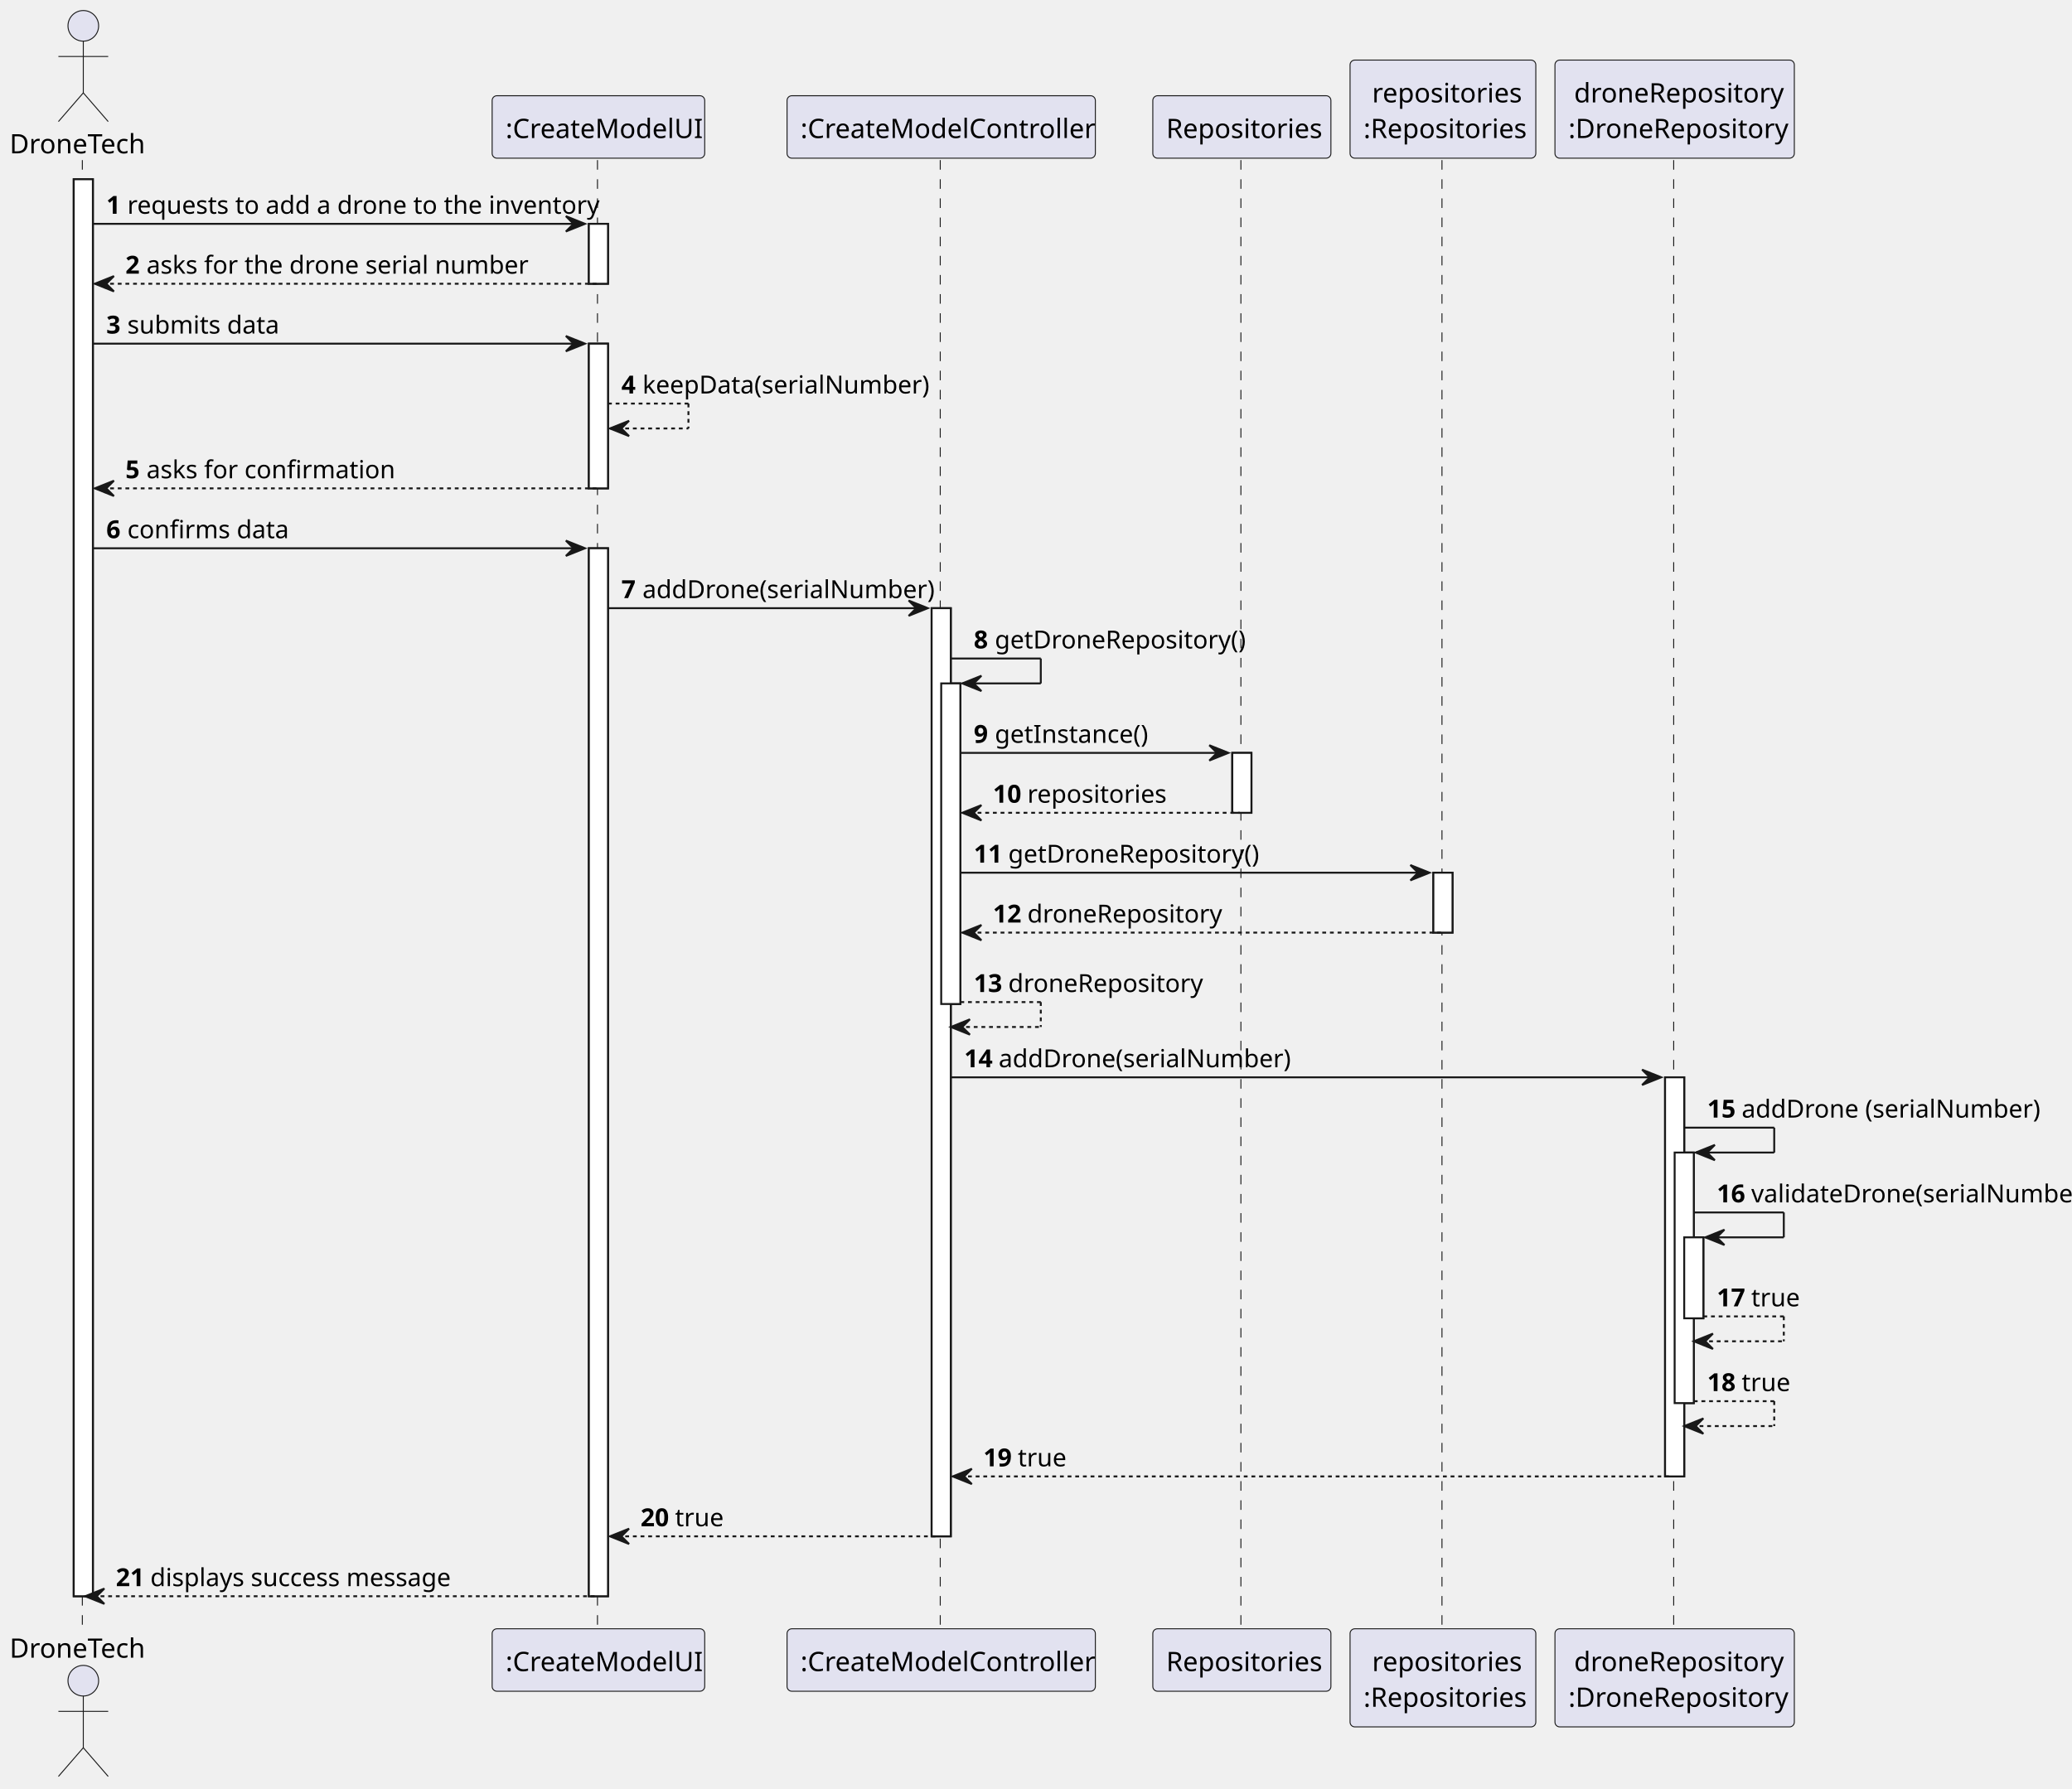
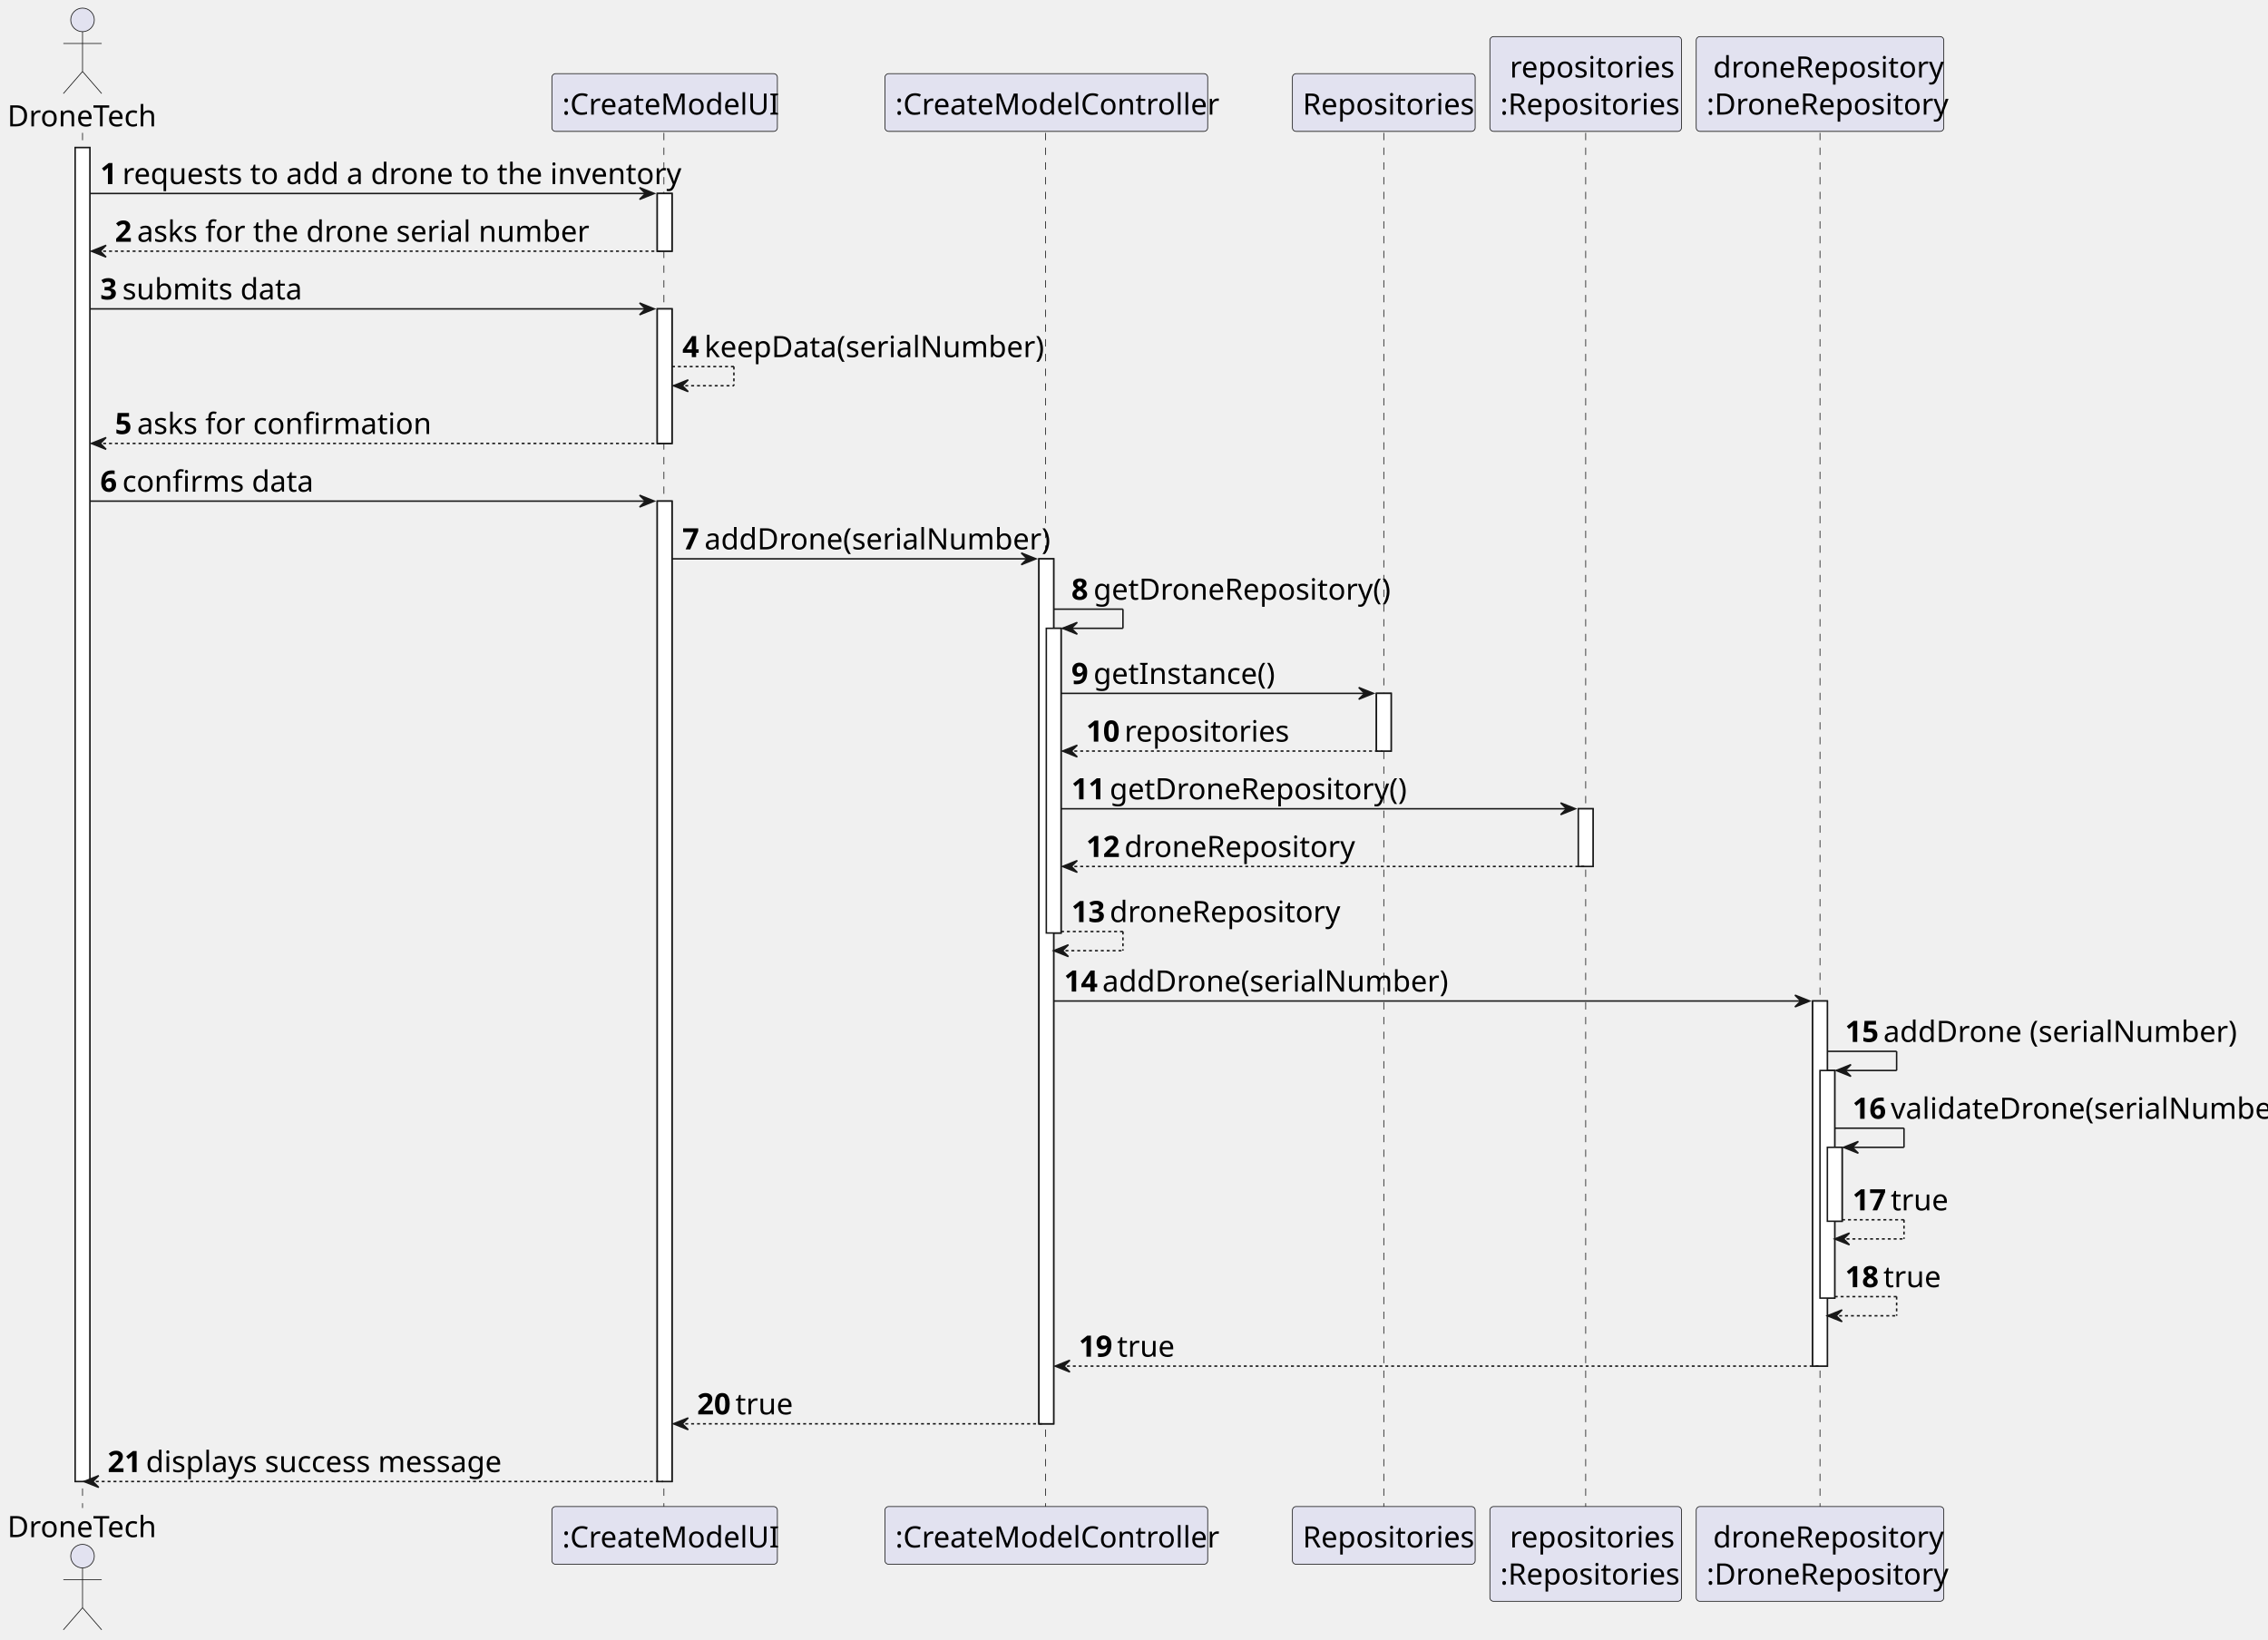
- <svg xmlns="http://www.w3.org/2000/svg" contentStyleType="text/css" height="934px" preserveAspectRatio="none" style="width:1082px;height:934px;background:#FFFFFF;" version="1.1" viewBox="0 0 1082 934" width="1082px" zoomAndPan="magnify">
+ <svg xmlns="http://www.w3.org/2000/svg" contentStyleType="text/css" height="1113px" preserveAspectRatio="none" style="width:1539px;height:1113px;background:#FFFFFF;" version="1.1" viewBox="0 0 1539 1113" width="1539px" zoomAndPan="magnify">
  <defs />
  <g>
-     <rect fill="#FFFFFF" height="740.111" style="stroke:#181818;stroke-width:1.0;" width="10" x="38.5" y="93.621" />
-     <rect fill="#FFFFFF" height="31.291" style="stroke:#181818;stroke-width:1.0;" width="10" x="307.5" y="116.912" />
-     <rect fill="#FFFFFF" height="75.582" style="stroke:#181818;stroke-width:1.0;" width="10" x="307.5" y="179.494" />
-     <rect fill="#FFFFFF" height="547.365" style="stroke:#181818;stroke-width:1.0;" width="10" x="307.5" y="286.367" />
-     <rect fill="#FFFFFF" height="484.783" style="stroke:#181818;stroke-width:1.0;" width="10" x="486.5" y="317.658" />
-     <rect fill="#FFFFFF" height="167.455" style="stroke:#181818;stroke-width:1.0;" width="10" x="491.5" y="356.949" />
-     <rect fill="#FFFFFF" height="31.291" style="stroke:#181818;stroke-width:1.0;" width="10" x="643.5" y="393.24" />
-     <rect fill="#FFFFFF" height="31.291" style="stroke:#181818;stroke-width:1.0;" width="10" x="748.5" y="455.822" />
-     <rect fill="#FFFFFF" height="208.455" style="stroke:#181818;stroke-width:1.0;" width="10" x="869.5" y="562.695" />
-     <rect fill="#FFFFFF" height="130.873" style="stroke:#181818;stroke-width:1.0;" width="10" x="874.5" y="601.986" />
-     <rect fill="#FFFFFF" height="42.291" style="stroke:#181818;stroke-width:1.0;" width="10" x="879.5" y="646.277" />
-     <line style="stroke:#181818;stroke-width:0.5;stroke-dasharray:5.0,5.0;" x1="43" x2="43" y1="83.621" y2="851.732" />
-     <line style="stroke:#181818;stroke-width:0.5;stroke-dasharray:5.0,5.0;" x1="312" x2="312" y1="83.621" y2="851.732" />
-     <line style="stroke:#181818;stroke-width:0.5;stroke-dasharray:5.0,5.0;" x1="491" x2="491" y1="83.621" y2="851.732" />
-     <line style="stroke:#181818;stroke-width:0.5;stroke-dasharray:5.0,5.0;" x1="648" x2="648" y1="83.621" y2="851.732" />
-     <line style="stroke:#181818;stroke-width:0.5;stroke-dasharray:5.0,5.0;" x1="753" x2="753" y1="83.621" y2="851.732" />
-     <line style="stroke:#181818;stroke-width:0.5;stroke-dasharray:5.0,5.0;" x1="874" x2="874" y1="83.621" y2="851.732" />
-     <text fill="#000000" font-family="sans-serif" font-size="14" lengthAdjust="spacing" textLength="71" x="5" y="80.107">DroneTech</text>
-     <ellipse cx="43.5" cy="13.5" fill="#E2E2F0" rx="8" ry="8" style="stroke:#181818;stroke-width:0.5;" />
-     <path d="M43.5,21.5 L43.5,48.5 M30.5,29.5 L56.5,29.5 M43.5,48.5 L30.5,63.5 M43.5,48.5 L56.5,63.5 " fill="none" style="stroke:#181818;stroke-width:0.5;" />
-     <text fill="#000000" font-family="sans-serif" font-size="14" lengthAdjust="spacing" textLength="71" x="5" y="865.84">DroneTech</text>
-     <ellipse cx="43.5" cy="877.854" fill="#E2E2F0" rx="8" ry="8" style="stroke:#181818;stroke-width:0.5;" />
-     <path d="M43.5,885.854 L43.5,912.854 M30.5,893.854 L56.5,893.854 M43.5,912.854 L30.5,927.854 M43.5,912.854 L56.5,927.854 " fill="none" style="stroke:#181818;stroke-width:0.5;" />
-     <rect fill="#E2E2F0" height="32.621" rx="2.5" ry="2.5" style="stroke:#181818;stroke-width:0.5;" width="111" x="257" y="50" />
-     <text fill="#000000" font-family="sans-serif" font-size="14" lengthAdjust="spacing" textLength="97" x="264" y="72.107">:CreateModelUI</text>
-     <rect fill="#E2E2F0" height="32.621" rx="2.5" ry="2.5" style="stroke:#181818;stroke-width:0.5;" width="111" x="257" y="850.732" />
-     <text fill="#000000" font-family="sans-serif" font-size="14" lengthAdjust="spacing" textLength="97" x="264" y="872.84">:CreateModelUI</text>
-     <rect fill="#E2E2F0" height="32.621" rx="2.5" ry="2.5" style="stroke:#181818;stroke-width:0.5;" width="161" x="411" y="50" />
-     <text fill="#000000" font-family="sans-serif" font-size="14" lengthAdjust="spacing" textLength="147" x="418" y="72.107">:CreateModelController</text>
-     <rect fill="#E2E2F0" height="32.621" rx="2.5" ry="2.5" style="stroke:#181818;stroke-width:0.5;" width="161" x="411" y="850.732" />
-     <text fill="#000000" font-family="sans-serif" font-size="14" lengthAdjust="spacing" textLength="147" x="418" y="872.84">:CreateModelController</text>
-     <rect fill="#E2E2F0" height="32.621" rx="2.5" ry="2.5" style="stroke:#181818;stroke-width:0.5;" width="93" x="602" y="50" />
-     <text fill="#000000" font-family="sans-serif" font-size="14" lengthAdjust="spacing" textLength="79" x="609" y="72.107">Repositories</text>
-     <rect fill="#E2E2F0" height="32.621" rx="2.5" ry="2.5" style="stroke:#181818;stroke-width:0.5;" width="93" x="602" y="850.732" />
-     <text fill="#000000" font-family="sans-serif" font-size="14" lengthAdjust="spacing" textLength="79" x="609" y="872.84">Repositories</text>
-     <rect fill="#E2E2F0" height="51.242" rx="2.5" ry="2.5" style="stroke:#181818;stroke-width:0.5;" width="97" x="705" y="31.379" />
-     <text fill="#000000" font-family="sans-serif" font-size="14" lengthAdjust="spacing" textLength="74" x="716.5" y="53.486">repositories</text>
-     <text fill="#000000" font-family="sans-serif" font-size="14" lengthAdjust="spacing" textLength="83" x="712" y="72.107">:Repositories</text>
-     <rect fill="#E2E2F0" height="51.242" rx="2.5" ry="2.5" style="stroke:#181818;stroke-width:0.5;" width="97" x="705" y="850.732" />
-     <text fill="#000000" font-family="sans-serif" font-size="14" lengthAdjust="spacing" textLength="74" x="716.5" y="872.84">repositories</text>
-     <text fill="#000000" font-family="sans-serif" font-size="14" lengthAdjust="spacing" textLength="83" x="712" y="891.461">:Repositories</text>
-     <rect fill="#E2E2F0" height="51.242" rx="2.5" ry="2.5" style="stroke:#181818;stroke-width:0.5;" width="125" x="812" y="31.379" />
-     <text fill="#000000" font-family="sans-serif" font-size="14" lengthAdjust="spacing" textLength="105" x="822" y="53.486">droneRepository</text>
-     <text fill="#000000" font-family="sans-serif" font-size="14" lengthAdjust="spacing" textLength="111" x="819" y="72.107">:DroneRepository</text>
-     <rect fill="#E2E2F0" height="51.242" rx="2.5" ry="2.5" style="stroke:#181818;stroke-width:0.5;" width="125" x="812" y="850.732" />
-     <text fill="#000000" font-family="sans-serif" font-size="14" lengthAdjust="spacing" textLength="105" x="822" y="872.84">droneRepository</text>
-     <text fill="#000000" font-family="sans-serif" font-size="14" lengthAdjust="spacing" textLength="111" x="819" y="891.461">:DroneRepository</text>
-     <rect fill="#FFFFFF" height="740.111" style="stroke:#181818;stroke-width:1.0;" width="10" x="38.5" y="93.621" />
-     <rect fill="#FFFFFF" height="31.291" style="stroke:#181818;stroke-width:1.0;" width="10" x="307.5" y="116.912" />
-     <rect fill="#FFFFFF" height="75.582" style="stroke:#181818;stroke-width:1.0;" width="10" x="307.5" y="179.494" />
-     <rect fill="#FFFFFF" height="547.365" style="stroke:#181818;stroke-width:1.0;" width="10" x="307.5" y="286.367" />
-     <rect fill="#FFFFFF" height="484.783" style="stroke:#181818;stroke-width:1.0;" width="10" x="486.5" y="317.658" />
-     <rect fill="#FFFFFF" height="167.455" style="stroke:#181818;stroke-width:1.0;" width="10" x="491.5" y="356.949" />
-     <rect fill="#FFFFFF" height="31.291" style="stroke:#181818;stroke-width:1.0;" width="10" x="643.5" y="393.24" />
-     <rect fill="#FFFFFF" height="31.291" style="stroke:#181818;stroke-width:1.0;" width="10" x="748.5" y="455.822" />
-     <rect fill="#FFFFFF" height="208.455" style="stroke:#181818;stroke-width:1.0;" width="10" x="869.5" y="562.695" />
-     <rect fill="#FFFFFF" height="130.873" style="stroke:#181818;stroke-width:1.0;" width="10" x="874.5" y="601.986" />
-     <rect fill="#FFFFFF" height="42.291" style="stroke:#181818;stroke-width:1.0;" width="10" x="879.5" y="646.277" />
-     <polygon fill="#181818" points="295.5,112.912,305.5,116.912,295.5,120.912,299.5,116.912" style="stroke:#181818;stroke-width:1.0;" />
-     <line style="stroke:#181818;stroke-width:1.0;" x1="48.5" x2="301.5" y1="116.912" y2="116.912" />
-     <text fill="#000000" font-family="sans-serif" font-size="13" font-weight="bold" lengthAdjust="spacing" textLength="7" x="55.5" y="111.649">1</text>
-     <text fill="#000000" font-family="sans-serif" font-size="13" lengthAdjust="spacing" textLength="229" x="66.5" y="111.649">requests to add a drone to the inventory</text>
-     <polygon fill="#181818" points="59.5,144.203,49.5,148.203,59.5,152.203,55.5,148.203" style="stroke:#181818;stroke-width:1.0;" />
-     <line style="stroke:#181818;stroke-width:1.0;stroke-dasharray:2.0,2.0;" x1="53.5" x2="311.5" y1="148.203" y2="148.203" />
-     <text fill="#000000" font-family="sans-serif" font-size="13" font-weight="bold" lengthAdjust="spacing" textLength="7" x="65.5" y="142.94">2</text>
-     <text fill="#000000" font-family="sans-serif" font-size="13" lengthAdjust="spacing" textLength="186" x="76.5" y="142.94">asks for the drone serial number</text>
-     <polygon fill="#181818" points="295.5,175.494,305.5,179.494,295.5,183.494,299.5,179.494" style="stroke:#181818;stroke-width:1.0;" />
-     <line style="stroke:#181818;stroke-width:1.0;" x1="48.5" x2="301.5" y1="179.494" y2="179.494" />
-     <text fill="#000000" font-family="sans-serif" font-size="13" font-weight="bold" lengthAdjust="spacing" textLength="7" x="55.5" y="174.231">3</text>
-     <text fill="#000000" font-family="sans-serif" font-size="13" lengthAdjust="spacing" textLength="75" x="66.5" y="174.231">submits data</text>
-     <line style="stroke:#181818;stroke-width:1.0;stroke-dasharray:2.0,2.0;" x1="317.5" x2="359.5" y1="210.785" y2="210.785" />
-     <line style="stroke:#181818;stroke-width:1.0;stroke-dasharray:2.0,2.0;" x1="359.5" x2="359.5" y1="210.785" y2="223.785" />
-     <line style="stroke:#181818;stroke-width:1.0;stroke-dasharray:2.0,2.0;" x1="318.5" x2="359.5" y1="223.785" y2="223.785" />
-     <polygon fill="#181818" points="328.5,219.785,318.5,223.785,328.5,227.785,324.5,223.785" style="stroke:#181818;stroke-width:1.0;" />
-     <text fill="#000000" font-family="sans-serif" font-size="13" font-weight="bold" lengthAdjust="spacing" textLength="7" x="324.5" y="205.523">4</text>
-     <text fill="#000000" font-family="sans-serif" font-size="13" lengthAdjust="spacing" textLength="139" x="335.5" y="205.523">keepData(serialNumber)</text>
-     <polygon fill="#181818" points="59.5,251.076,49.5,255.076,59.5,259.076,55.5,255.076" style="stroke:#181818;stroke-width:1.0;" />
-     <line style="stroke:#181818;stroke-width:1.0;stroke-dasharray:2.0,2.0;" x1="53.5" x2="311.5" y1="255.076" y2="255.076" />
-     <text fill="#000000" font-family="sans-serif" font-size="13" font-weight="bold" lengthAdjust="spacing" textLength="7" x="65.5" y="249.814">5</text>
-     <text fill="#000000" font-family="sans-serif" font-size="13" lengthAdjust="spacing" textLength="120" x="76.5" y="249.814">asks for confirmation</text>
-     <polygon fill="#181818" points="295.5,282.367,305.5,286.367,295.5,290.367,299.5,286.367" style="stroke:#181818;stroke-width:1.0;" />
-     <line style="stroke:#181818;stroke-width:1.0;" x1="48.5" x2="301.5" y1="286.367" y2="286.367" />
-     <text fill="#000000" font-family="sans-serif" font-size="13" font-weight="bold" lengthAdjust="spacing" textLength="7" x="55.5" y="281.104">6</text>
-     <text fill="#000000" font-family="sans-serif" font-size="13" lengthAdjust="spacing" textLength="78" x="66.5" y="281.104">confirms data</text>
-     <polygon fill="#181818" points="474.5,313.658,484.5,317.658,474.5,321.658,478.5,317.658" style="stroke:#181818;stroke-width:1.0;" />
-     <line style="stroke:#181818;stroke-width:1.0;" x1="317.5" x2="480.5" y1="317.658" y2="317.658" />
-     <text fill="#000000" font-family="sans-serif" font-size="13" font-weight="bold" lengthAdjust="spacing" textLength="7" x="324.5" y="312.396">7</text>
-     <text fill="#000000" font-family="sans-serif" font-size="13" lengthAdjust="spacing" textLength="139" x="335.5" y="312.396">addDrone(serialNumber)</text>
-     <line style="stroke:#181818;stroke-width:1.0;" x1="496.5" x2="543.5" y1="343.949" y2="343.949" />
-     <line style="stroke:#181818;stroke-width:1.0;" x1="543.5" x2="543.5" y1="343.949" y2="356.949" />
-     <line style="stroke:#181818;stroke-width:1.0;" x1="502.5" x2="543.5" y1="356.949" y2="356.949" />
-     <polygon fill="#181818" points="512.5,352.949,502.5,356.949,512.5,360.949,508.5,356.949" style="stroke:#181818;stroke-width:1.0;" />
-     <text fill="#000000" font-family="sans-serif" font-size="13" font-weight="bold" lengthAdjust="spacing" textLength="7" x="508.5" y="338.687">8</text>
-     <text fill="#000000" font-family="sans-serif" font-size="13" lengthAdjust="spacing" textLength="122" x="519.5" y="338.687">getDroneRepository()</text>
-     <polygon fill="#181818" points="631.5,389.24,641.5,393.24,631.5,397.24,635.5,393.24" style="stroke:#181818;stroke-width:1.0;" />
-     <line style="stroke:#181818;stroke-width:1.0;" x1="501.5" x2="637.5" y1="393.24" y2="393.24" />
-     <text fill="#000000" font-family="sans-serif" font-size="13" font-weight="bold" lengthAdjust="spacing" textLength="7" x="508.5" y="387.978">9</text>
-     <text fill="#000000" font-family="sans-serif" font-size="13" lengthAdjust="spacing" textLength="75" x="519.5" y="387.978">getInstance()</text>
-     <polygon fill="#181818" points="512.5,420.531,502.5,424.531,512.5,428.531,508.5,424.531" style="stroke:#181818;stroke-width:1.0;" />
-     <line style="stroke:#181818;stroke-width:1.0;stroke-dasharray:2.0,2.0;" x1="506.5" x2="647.5" y1="424.531" y2="424.531" />
-     <text fill="#000000" font-family="sans-serif" font-size="13" font-weight="bold" lengthAdjust="spacing" textLength="14" x="518.5" y="419.269">10</text>
-     <text fill="#000000" font-family="sans-serif" font-size="13" lengthAdjust="spacing" textLength="67" x="536.5" y="419.269">repositories</text>
-     <polygon fill="#181818" points="736.5,451.822,746.5,455.822,736.5,459.822,740.5,455.822" style="stroke:#181818;stroke-width:1.0;" />
-     <line style="stroke:#181818;stroke-width:1.0;" x1="501.5" x2="742.5" y1="455.822" y2="455.822" />
-     <text fill="#000000" font-family="sans-serif" font-size="13" font-weight="bold" lengthAdjust="spacing" textLength="14" x="508.5" y="450.56">11</text>
-     <text fill="#000000" font-family="sans-serif" font-size="13" lengthAdjust="spacing" textLength="122" x="526.5" y="450.56">getDroneRepository()</text>
-     <polygon fill="#181818" points="512.5,483.113,502.5,487.113,512.5,491.113,508.5,487.113" style="stroke:#181818;stroke-width:1.0;" />
-     <line style="stroke:#181818;stroke-width:1.0;stroke-dasharray:2.0,2.0;" x1="506.5" x2="752.5" y1="487.113" y2="487.113" />
-     <text fill="#000000" font-family="sans-serif" font-size="13" font-weight="bold" lengthAdjust="spacing" textLength="14" x="518.5" y="481.851">12</text>
-     <text fill="#000000" font-family="sans-serif" font-size="13" lengthAdjust="spacing" textLength="94" x="536.5" y="481.851">droneRepository</text>
-     <line style="stroke:#181818;stroke-width:1.0;stroke-dasharray:2.0,2.0;" x1="501.5" x2="543.5" y1="523.404" y2="523.404" />
-     <line style="stroke:#181818;stroke-width:1.0;stroke-dasharray:2.0,2.0;" x1="543.5" x2="543.5" y1="523.404" y2="536.404" />
-     <line style="stroke:#181818;stroke-width:1.0;stroke-dasharray:2.0,2.0;" x1="496.5" x2="543.5" y1="536.404" y2="536.404" />
-     <polygon fill="#181818" points="506.5,532.404,496.5,536.404,506.5,540.404,502.5,536.404" style="stroke:#181818;stroke-width:1.0;" />
-     <text fill="#000000" font-family="sans-serif" font-size="13" font-weight="bold" lengthAdjust="spacing" textLength="14" x="508.5" y="518.142">13</text>
-     <text fill="#000000" font-family="sans-serif" font-size="13" lengthAdjust="spacing" textLength="94" x="526.5" y="518.142">droneRepository</text>
-     <polygon fill="#181818" points="857.5,558.695,867.5,562.695,857.5,566.695,861.5,562.695" style="stroke:#181818;stroke-width:1.0;" />
-     <line style="stroke:#181818;stroke-width:1.0;" x1="496.5" x2="863.5" y1="562.695" y2="562.695" />
-     <text fill="#000000" font-family="sans-serif" font-size="13" font-weight="bold" lengthAdjust="spacing" textLength="14" x="503.5" y="557.433">14</text>
-     <text fill="#000000" font-family="sans-serif" font-size="13" lengthAdjust="spacing" textLength="139" x="521.5" y="557.433">addDrone(serialNumber)</text>
-     <line style="stroke:#181818;stroke-width:1.0;" x1="879.5" x2="926.5" y1="588.986" y2="588.986" />
-     <line style="stroke:#181818;stroke-width:1.0;" x1="926.5" x2="926.5" y1="588.986" y2="601.986" />
-     <line style="stroke:#181818;stroke-width:1.0;" x1="885.5" x2="926.5" y1="601.986" y2="601.986" />
-     <polygon fill="#181818" points="895.5,597.986,885.5,601.986,895.5,605.986,891.5,601.986" style="stroke:#181818;stroke-width:1.0;" />
-     <text fill="#000000" font-family="sans-serif" font-size="13" font-weight="bold" lengthAdjust="spacing" textLength="14" x="891.5" y="583.724">15</text>
-     <text fill="#000000" font-family="sans-serif" font-size="13" lengthAdjust="spacing" textLength="143" x="909.5" y="583.724">addDrone (serialNumber)</text>
-     <line style="stroke:#181818;stroke-width:1.0;" x1="884.5" x2="931.5" y1="633.277" y2="633.277" />
-     <line style="stroke:#181818;stroke-width:1.0;" x1="931.5" x2="931.5" y1="633.277" y2="646.277" />
-     <line style="stroke:#181818;stroke-width:1.0;" x1="890.5" x2="931.5" y1="646.277" y2="646.277" />
-     <polygon fill="#181818" points="900.5,642.277,890.5,646.277,900.5,650.277,896.5,646.277" style="stroke:#181818;stroke-width:1.0;" />
-     <text fill="#000000" font-family="sans-serif" font-size="13" font-weight="bold" lengthAdjust="spacing" textLength="14" x="896.5" y="628.015">16</text>
-     <text fill="#000000" font-family="sans-serif" font-size="13" lengthAdjust="spacing" textLength="161" x="914.5" y="628.015">validateDrone(serialNumber)</text>
-     <line style="stroke:#181818;stroke-width:1.0;stroke-dasharray:2.0,2.0;" x1="889.5" x2="931.5" y1="687.568" y2="687.568" />
-     <line style="stroke:#181818;stroke-width:1.0;stroke-dasharray:2.0,2.0;" x1="931.5" x2="931.5" y1="687.568" y2="700.568" />
-     <line style="stroke:#181818;stroke-width:1.0;stroke-dasharray:2.0,2.0;" x1="884.5" x2="931.5" y1="700.568" y2="700.568" />
-     <polygon fill="#181818" points="894.5,696.568,884.5,700.568,894.5,704.568,890.5,700.568" style="stroke:#181818;stroke-width:1.0;" />
-     <text fill="#000000" font-family="sans-serif" font-size="13" font-weight="bold" lengthAdjust="spacing" textLength="14" x="896.5" y="682.306">17</text>
-     <text fill="#000000" font-family="sans-serif" font-size="13" lengthAdjust="spacing" textLength="22" x="914.5" y="682.306">true</text>
-     <line style="stroke:#181818;stroke-width:1.0;stroke-dasharray:2.0,2.0;" x1="884.5" x2="926.5" y1="731.859" y2="731.859" />
-     <line style="stroke:#181818;stroke-width:1.0;stroke-dasharray:2.0,2.0;" x1="926.5" x2="926.5" y1="731.859" y2="744.859" />
-     <line style="stroke:#181818;stroke-width:1.0;stroke-dasharray:2.0,2.0;" x1="879.5" x2="926.5" y1="744.859" y2="744.859" />
-     <polygon fill="#181818" points="889.5,740.859,879.5,744.859,889.5,748.859,885.5,744.859" style="stroke:#181818;stroke-width:1.0;" />
-     <text fill="#000000" font-family="sans-serif" font-size="13" font-weight="bold" lengthAdjust="spacing" textLength="14" x="891.5" y="726.597">18</text>
-     <text fill="#000000" font-family="sans-serif" font-size="13" lengthAdjust="spacing" textLength="22" x="909.5" y="726.597">true</text>
-     <polygon fill="#181818" points="507.5,767.15,497.5,771.15,507.5,775.15,503.5,771.15" style="stroke:#181818;stroke-width:1.0;" />
-     <line style="stroke:#181818;stroke-width:1.0;stroke-dasharray:2.0,2.0;" x1="501.5" x2="873.5" y1="771.15" y2="771.15" />
-     <text fill="#000000" font-family="sans-serif" font-size="13" font-weight="bold" lengthAdjust="spacing" textLength="14" x="513.5" y="765.888">19</text>
-     <text fill="#000000" font-family="sans-serif" font-size="13" lengthAdjust="spacing" textLength="22" x="531.5" y="765.888">true</text>
-     <polygon fill="#181818" points="328.5,798.441,318.5,802.441,328.5,806.441,324.5,802.441" style="stroke:#181818;stroke-width:1.0;" />
-     <line style="stroke:#181818;stroke-width:1.0;stroke-dasharray:2.0,2.0;" x1="322.5" x2="490.5" y1="802.441" y2="802.441" />
-     <text fill="#000000" font-family="sans-serif" font-size="13" font-weight="bold" lengthAdjust="spacing" textLength="14" x="334.5" y="797.179">20</text>
-     <text fill="#000000" font-family="sans-serif" font-size="13" lengthAdjust="spacing" textLength="22" x="352.5" y="797.179">true</text>
-     <polygon fill="#181818" points="54.5,829.732,44.5,833.732,54.5,837.732,50.5,833.732" style="stroke:#181818;stroke-width:1.0;" />
-     <line style="stroke:#181818;stroke-width:1.0;stroke-dasharray:2.0,2.0;" x1="48.5" x2="311.5" y1="833.732" y2="833.732" />
-     <text fill="#000000" font-family="sans-serif" font-size="13" font-weight="bold" lengthAdjust="spacing" textLength="14" x="60.5" y="828.47">21</text>
-     <text fill="#000000" font-family="sans-serif" font-size="13" lengthAdjust="spacing" textLength="158" x="78.5" y="828.47">displays success message</text>
+     <rect fill="#FFFFFF" height="905.281" style="stroke:#181818;stroke-width:1.0;" width="10" x="51" y="100.156" />
+     <rect fill="#FFFFFF" height="39.156" style="stroke:#181818;stroke-width:1.0;" width="10" x="446" y="131.312" />
+     <rect fill="#FFFFFF" height="91.312" style="stroke:#181818;stroke-width:1.0;" width="10" x="446" y="209.625" />
+     <rect fill="#FFFFFF" height="665.344" style="stroke:#181818;stroke-width:1.0;" width="10" x="446" y="340.094" />
+     <rect fill="#FFFFFF" height="587.031" style="stroke:#181818;stroke-width:1.0;" width="10" x="705" y="379.25" />
+     <rect fill="#FFFFFF" height="206.781" style="stroke:#181818;stroke-width:1.0;" width="10" x="710" y="426.406" />
+     <rect fill="#FFFFFF" height="39.156" style="stroke:#181818;stroke-width:1.0;" width="10" x="934" y="470.562" />
+     <rect fill="#FFFFFF" height="39.156" style="stroke:#181818;stroke-width:1.0;" width="10" x="1071" y="548.875" />
+     <rect fill="#FFFFFF" height="247.781" style="stroke:#181818;stroke-width:1.0;" width="10" x="1230" y="679.344" />
+     <rect fill="#FFFFFF" height="154.469" style="stroke:#181818;stroke-width:1.0;" width="10" x="1235" y="726.5" />
+     <rect fill="#FFFFFF" height="50.156" style="stroke:#181818;stroke-width:1.0;" width="10" x="1240" y="778.656" />
+     <line style="stroke:#181818;stroke-width:0.5;stroke-dasharray:5.0,5.0;" x1="56" x2="56" y1="90.156" y2="1023.438" />
+     <line style="stroke:#181818;stroke-width:0.5;stroke-dasharray:5.0,5.0;" x1="450.5" x2="450.5" y1="90.156" y2="1023.438" />
+     <line style="stroke:#181818;stroke-width:0.5;stroke-dasharray:5.0,5.0;" x1="709.5" x2="709.5" y1="90.156" y2="1023.438" />
+     <line style="stroke:#181818;stroke-width:0.5;stroke-dasharray:5.0,5.0;" x1="939" x2="939" y1="90.156" y2="1023.438" />
+     <line style="stroke:#181818;stroke-width:0.5;stroke-dasharray:5.0,5.0;" x1="1076" x2="1076" y1="90.156" y2="1023.438" />
+     <line style="stroke:#181818;stroke-width:0.5;stroke-dasharray:5.0,5.0;" x1="1235" x2="1235" y1="90.156" y2="1023.438" />
+     <text fill="#000000" font-family="sans-serif" font-size="20" lengthAdjust="spacing" textLength="96" x="5" y="85.762">DroneTech</text>
+     <ellipse cx="56" cy="13.5" fill="#E2E2F0" rx="8" ry="8" style="stroke:#181818;stroke-width:0.5;" />
+     <path d="M56,21.5 L56,48.5 M43,29.5 L69,29.5 M56,48.5 L43,63.5 M56,48.5 L69,63.5 " fill="none" style="stroke:#181818;stroke-width:0.5;" />
+     <text fill="#000000" font-family="sans-serif" font-size="20" lengthAdjust="spacing" textLength="96" x="5" y="1043.199">DroneTech</text>
+     <ellipse cx="56" cy="1056.094" fill="#E2E2F0" rx="8" ry="8" style="stroke:#181818;stroke-width:0.5;" />
+     <path d="M56,1064.094 L56,1091.094 M43,1072.094 L69,1072.094 M56,1091.094 L43,1106.094 M56,1091.094 L69,1106.094 " fill="none" style="stroke:#181818;stroke-width:0.5;" />
+     <rect fill="#E2E2F0" height="39.156" rx="2.5" ry="2.5" style="stroke:#181818;stroke-width:0.5;" width="153" x="374.5" y="50" />
+     <text fill="#000000" font-family="sans-serif" font-size="20" lengthAdjust="spacing" textLength="139" x="381.5" y="77.762">:CreateModelUI</text>
+     <rect fill="#E2E2F0" height="39.156" rx="2.5" ry="2.5" style="stroke:#181818;stroke-width:0.5;" width="153" x="374.5" y="1022.438" />
+     <text fill="#000000" font-family="sans-serif" font-size="20" lengthAdjust="spacing" textLength="139" x="381.5" y="1050.199">:CreateModelUI</text>
+     <rect fill="#E2E2F0" height="39.156" rx="2.5" ry="2.5" style="stroke:#181818;stroke-width:0.5;" width="219" x="600.5" y="50" />
+     <text fill="#000000" font-family="sans-serif" font-size="20" lengthAdjust="spacing" textLength="205" x="607.5" y="77.762">:CreateModelController</text>
+     <rect fill="#E2E2F0" height="39.156" rx="2.5" ry="2.5" style="stroke:#181818;stroke-width:0.5;" width="219" x="600.5" y="1022.438" />
+     <text fill="#000000" font-family="sans-serif" font-size="20" lengthAdjust="spacing" textLength="205" x="607.5" y="1050.199">:CreateModelController</text>
+     <rect fill="#E2E2F0" height="39.156" rx="2.5" ry="2.5" style="stroke:#181818;stroke-width:0.5;" width="124" x="877" y="50" />
+     <text fill="#000000" font-family="sans-serif" font-size="20" lengthAdjust="spacing" textLength="110" x="884" y="77.762">Repositories</text>
+     <rect fill="#E2E2F0" height="39.156" rx="2.5" ry="2.5" style="stroke:#181818;stroke-width:0.5;" width="124" x="877" y="1022.438" />
+     <text fill="#000000" font-family="sans-serif" font-size="20" lengthAdjust="spacing" textLength="110" x="884" y="1050.199">Repositories</text>
+     <rect fill="#E2E2F0" height="64.312" rx="2.5" ry="2.5" style="stroke:#181818;stroke-width:0.5;" width="130" x="1011" y="24.844" />
+     <text fill="#000000" font-family="sans-serif" font-size="20" lengthAdjust="spacing" textLength="103" x="1024.5" y="52.605">repositories</text>
+     <text fill="#000000" font-family="sans-serif" font-size="20" lengthAdjust="spacing" textLength="116" x="1018" y="77.762">:Repositories</text>
+     <rect fill="#E2E2F0" height="64.312" rx="2.5" ry="2.5" style="stroke:#181818;stroke-width:0.5;" width="130" x="1011" y="1022.438" />
+     <text fill="#000000" font-family="sans-serif" font-size="20" lengthAdjust="spacing" textLength="103" x="1024.5" y="1050.199">repositories</text>
+     <text fill="#000000" font-family="sans-serif" font-size="20" lengthAdjust="spacing" textLength="116" x="1018" y="1075.355">:Repositories</text>
+     <rect fill="#E2E2F0" height="64.312" rx="2.5" ry="2.5" style="stroke:#181818;stroke-width:0.5;" width="168" x="1151" y="24.844" />
+     <text fill="#000000" font-family="sans-serif" font-size="20" lengthAdjust="spacing" textLength="145" x="1162.5" y="52.605">droneRepository</text>
+     <text fill="#000000" font-family="sans-serif" font-size="20" lengthAdjust="spacing" textLength="154" x="1158" y="77.762">:DroneRepository</text>
+     <rect fill="#E2E2F0" height="64.312" rx="2.5" ry="2.5" style="stroke:#181818;stroke-width:0.5;" width="168" x="1151" y="1022.438" />
+     <text fill="#000000" font-family="sans-serif" font-size="20" lengthAdjust="spacing" textLength="145" x="1162.5" y="1050.199">droneRepository</text>
+     <text fill="#000000" font-family="sans-serif" font-size="20" lengthAdjust="spacing" textLength="154" x="1158" y="1075.355">:DroneRepository</text>
+     <rect fill="#FFFFFF" height="905.281" style="stroke:#181818;stroke-width:1.0;" width="10" x="51" y="100.156" />
+     <rect fill="#FFFFFF" height="39.156" style="stroke:#181818;stroke-width:1.0;" width="10" x="446" y="131.312" />
+     <rect fill="#FFFFFF" height="91.312" style="stroke:#181818;stroke-width:1.0;" width="10" x="446" y="209.625" />
+     <rect fill="#FFFFFF" height="665.344" style="stroke:#181818;stroke-width:1.0;" width="10" x="446" y="340.094" />
+     <rect fill="#FFFFFF" height="587.031" style="stroke:#181818;stroke-width:1.0;" width="10" x="705" y="379.25" />
+     <rect fill="#FFFFFF" height="206.781" style="stroke:#181818;stroke-width:1.0;" width="10" x="710" y="426.406" />
+     <rect fill="#FFFFFF" height="39.156" style="stroke:#181818;stroke-width:1.0;" width="10" x="934" y="470.562" />
+     <rect fill="#FFFFFF" height="39.156" style="stroke:#181818;stroke-width:1.0;" width="10" x="1071" y="548.875" />
+     <rect fill="#FFFFFF" height="247.781" style="stroke:#181818;stroke-width:1.0;" width="10" x="1230" y="679.344" />
+     <rect fill="#FFFFFF" height="154.469" style="stroke:#181818;stroke-width:1.0;" width="10" x="1235" y="726.5" />
+     <rect fill="#FFFFFF" height="50.156" style="stroke:#181818;stroke-width:1.0;" width="10" x="1240" y="778.656" />
+     <polygon fill="#181818" points="434,127.312,444,131.312,434,135.312,438,131.312" style="stroke:#181818;stroke-width:1.0;" />
+     <line style="stroke:#181818;stroke-width:1.0;" x1="61" x2="440" y1="131.312" y2="131.312" />
+     <text fill="#000000" font-family="sans-serif" font-size="20" font-weight="bold" lengthAdjust="spacing" textLength="11" x="68" y="124.918">1</text>
+     <text fill="#000000" font-family="sans-serif" font-size="20" lengthAdjust="spacing" textLength="351" x="83" y="124.918">requests to add a drone to the inventory</text>
+     <polygon fill="#181818" points="72,166.469,62,170.469,72,174.469,68,170.469" style="stroke:#181818;stroke-width:1.0;" />
+     <line style="stroke:#181818;stroke-width:1.0;stroke-dasharray:2.0,2.0;" x1="66" x2="450" y1="170.469" y2="170.469" />
+     <text fill="#000000" font-family="sans-serif" font-size="20" font-weight="bold" lengthAdjust="spacing" textLength="11" x="78" y="164.074">2</text>
+     <text fill="#000000" font-family="sans-serif" font-size="20" lengthAdjust="spacing" textLength="284" x="93" y="164.074">asks for the drone serial number</text>
+     <polygon fill="#181818" points="434,205.625,444,209.625,434,213.625,438,209.625" style="stroke:#181818;stroke-width:1.0;" />
+     <line style="stroke:#181818;stroke-width:1.0;" x1="61" x2="440" y1="209.625" y2="209.625" />
+     <text fill="#000000" font-family="sans-serif" font-size="20" font-weight="bold" lengthAdjust="spacing" textLength="11" x="68" y="203.231">3</text>
+     <text fill="#000000" font-family="sans-serif" font-size="20" lengthAdjust="spacing" textLength="112" x="83" y="203.231">submits data</text>
+     <line style="stroke:#181818;stroke-width:1.0;stroke-dasharray:2.0,2.0;" x1="456" x2="498" y1="248.781" y2="248.781" />
+     <line style="stroke:#181818;stroke-width:1.0;stroke-dasharray:2.0,2.0;" x1="498" x2="498" y1="248.781" y2="261.781" />
+     <line style="stroke:#181818;stroke-width:1.0;stroke-dasharray:2.0,2.0;" x1="457" x2="498" y1="261.781" y2="261.781" />
+     <polygon fill="#181818" points="467,257.781,457,261.781,467,265.781,463,261.781" style="stroke:#181818;stroke-width:1.0;" />
+     <text fill="#000000" font-family="sans-serif" font-size="20" font-weight="bold" lengthAdjust="spacing" textLength="11" x="463" y="242.387">4</text>
+     <text fill="#000000" font-family="sans-serif" font-size="20" lengthAdjust="spacing" textLength="214" x="478" y="242.387">keepData(serialNumber)</text>
+     <polygon fill="#181818" points="72,296.938,62,300.938,72,304.938,68,300.938" style="stroke:#181818;stroke-width:1.0;" />
+     <line style="stroke:#181818;stroke-width:1.0;stroke-dasharray:2.0,2.0;" x1="66" x2="450" y1="300.938" y2="300.938" />
+     <text fill="#000000" font-family="sans-serif" font-size="20" font-weight="bold" lengthAdjust="spacing" textLength="11" x="78" y="294.543">5</text>
+     <text fill="#000000" font-family="sans-serif" font-size="20" lengthAdjust="spacing" textLength="183" x="93" y="294.543">asks for confirmation</text>
+     <polygon fill="#181818" points="434,336.094,444,340.094,434,344.094,438,340.094" style="stroke:#181818;stroke-width:1.0;" />
+     <line style="stroke:#181818;stroke-width:1.0;" x1="61" x2="440" y1="340.094" y2="340.094" />
+     <text fill="#000000" font-family="sans-serif" font-size="20" font-weight="bold" lengthAdjust="spacing" textLength="11" x="68" y="333.699">6</text>
+     <text fill="#000000" font-family="sans-serif" font-size="20" lengthAdjust="spacing" textLength="119" x="83" y="333.699">confirms data</text>
+     <polygon fill="#181818" points="693,375.25,703,379.25,693,383.25,697,379.25" style="stroke:#181818;stroke-width:1.0;" />
+     <line style="stroke:#181818;stroke-width:1.0;" x1="456" x2="699" y1="379.25" y2="379.25" />
+     <text fill="#000000" font-family="sans-serif" font-size="20" font-weight="bold" lengthAdjust="spacing" textLength="11" x="463" y="372.856">7</text>
+     <text fill="#000000" font-family="sans-serif" font-size="20" lengthAdjust="spacing" textLength="215" x="478" y="372.856">addDrone(serialNumber)</text>
+     <line style="stroke:#181818;stroke-width:1.0;" x1="715" x2="762" y1="413.406" y2="413.406" />
+     <line style="stroke:#181818;stroke-width:1.0;" x1="762" x2="762" y1="413.406" y2="426.406" />
+     <line style="stroke:#181818;stroke-width:1.0;" x1="721" x2="762" y1="426.406" y2="426.406" />
+     <polygon fill="#181818" points="731,422.406,721,426.406,731,430.406,727,426.406" style="stroke:#181818;stroke-width:1.0;" />
+     <text fill="#000000" font-family="sans-serif" font-size="20" font-weight="bold" lengthAdjust="spacing" textLength="11" x="727" y="407.012">8</text>
+     <text fill="#000000" font-family="sans-serif" font-size="20" lengthAdjust="spacing" textLength="190" x="742" y="407.012">getDroneRepository()</text>
+     <polygon fill="#181818" points="922,466.562,932,470.562,922,474.562,926,470.562" style="stroke:#181818;stroke-width:1.0;" />
+     <line style="stroke:#181818;stroke-width:1.0;" x1="720" x2="928" y1="470.562" y2="470.562" />
+     <text fill="#000000" font-family="sans-serif" font-size="20" font-weight="bold" lengthAdjust="spacing" textLength="11" x="727" y="464.168">9</text>
+     <text fill="#000000" font-family="sans-serif" font-size="20" lengthAdjust="spacing" textLength="116" x="742" y="464.168">getInstance()</text>
+     <polygon fill="#181818" points="731,505.719,721,509.719,731,513.719,727,509.719" style="stroke:#181818;stroke-width:1.0;" />
+     <line style="stroke:#181818;stroke-width:1.0;stroke-dasharray:2.0,2.0;" x1="725" x2="938" y1="509.719" y2="509.719" />
+     <text fill="#000000" font-family="sans-serif" font-size="20" font-weight="bold" lengthAdjust="spacing" textLength="22" x="737" y="503.324">10</text>
+     <text fill="#000000" font-family="sans-serif" font-size="20" lengthAdjust="spacing" textLength="103" x="763" y="503.324">repositories</text>
+     <polygon fill="#181818" points="1059,544.875,1069,548.875,1059,552.875,1063,548.875" style="stroke:#181818;stroke-width:1.0;" />
+     <line style="stroke:#181818;stroke-width:1.0;" x1="720" x2="1065" y1="548.875" y2="548.875" />
+     <text fill="#000000" font-family="sans-serif" font-size="20" font-weight="bold" lengthAdjust="spacing" textLength="22" x="727" y="542.481">11</text>
+     <text fill="#000000" font-family="sans-serif" font-size="20" lengthAdjust="spacing" textLength="190" x="753" y="542.481">getDroneRepository()</text>
+     <polygon fill="#181818" points="731,584.031,721,588.031,731,592.031,727,588.031" style="stroke:#181818;stroke-width:1.0;" />
+     <line style="stroke:#181818;stroke-width:1.0;stroke-dasharray:2.0,2.0;" x1="725" x2="1075" y1="588.031" y2="588.031" />
+     <text fill="#000000" font-family="sans-serif" font-size="20" font-weight="bold" lengthAdjust="spacing" textLength="22" x="737" y="581.637">12</text>
+     <text fill="#000000" font-family="sans-serif" font-size="20" lengthAdjust="spacing" textLength="145" x="763" y="581.637">droneRepository</text>
+     <line style="stroke:#181818;stroke-width:1.0;stroke-dasharray:2.0,2.0;" x1="720" x2="762" y1="632.188" y2="632.188" />
+     <line style="stroke:#181818;stroke-width:1.0;stroke-dasharray:2.0,2.0;" x1="762" x2="762" y1="632.188" y2="645.188" />
+     <line style="stroke:#181818;stroke-width:1.0;stroke-dasharray:2.0,2.0;" x1="715" x2="762" y1="645.188" y2="645.188" />
+     <polygon fill="#181818" points="725,641.188,715,645.188,725,649.188,721,645.188" style="stroke:#181818;stroke-width:1.0;" />
+     <text fill="#000000" font-family="sans-serif" font-size="20" font-weight="bold" lengthAdjust="spacing" textLength="22" x="727" y="625.793">13</text>
+     <text fill="#000000" font-family="sans-serif" font-size="20" lengthAdjust="spacing" textLength="145" x="753" y="625.793">droneRepository</text>
+     <polygon fill="#181818" points="1218,675.344,1228,679.344,1218,683.344,1222,679.344" style="stroke:#181818;stroke-width:1.0;" />
+     <line style="stroke:#181818;stroke-width:1.0;" x1="715" x2="1224" y1="679.344" y2="679.344" />
+     <text fill="#000000" font-family="sans-serif" font-size="20" font-weight="bold" lengthAdjust="spacing" textLength="22" x="722" y="672.949">14</text>
+     <text fill="#000000" font-family="sans-serif" font-size="20" lengthAdjust="spacing" textLength="215" x="748" y="672.949">addDrone(serialNumber)</text>
+     <line style="stroke:#181818;stroke-width:1.0;" x1="1240" x2="1287" y1="713.5" y2="713.5" />
+     <line style="stroke:#181818;stroke-width:1.0;" x1="1287" x2="1287" y1="713.5" y2="726.5" />
+     <line style="stroke:#181818;stroke-width:1.0;" x1="1246" x2="1287" y1="726.5" y2="726.5" />
+     <polygon fill="#181818" points="1256,722.5,1246,726.5,1256,730.5,1252,726.5" style="stroke:#181818;stroke-width:1.0;" />
+     <text fill="#000000" font-family="sans-serif" font-size="20" font-weight="bold" lengthAdjust="spacing" textLength="22" x="1252" y="707.106">15</text>
+     <text fill="#000000" font-family="sans-serif" font-size="20" lengthAdjust="spacing" textLength="221" x="1278" y="707.106">addDrone (serialNumber)</text>
+     <line style="stroke:#181818;stroke-width:1.0;" x1="1245" x2="1292" y1="765.656" y2="765.656" />
+     <line style="stroke:#181818;stroke-width:1.0;" x1="1292" x2="1292" y1="765.656" y2="778.656" />
+     <line style="stroke:#181818;stroke-width:1.0;" x1="1251" x2="1292" y1="778.656" y2="778.656" />
+     <polygon fill="#181818" points="1261,774.656,1251,778.656,1261,782.656,1257,778.656" style="stroke:#181818;stroke-width:1.0;" />
+     <text fill="#000000" font-family="sans-serif" font-size="20" font-weight="bold" lengthAdjust="spacing" textLength="22" x="1257" y="759.262">16</text>
+     <text fill="#000000" font-family="sans-serif" font-size="20" lengthAdjust="spacing" textLength="249" x="1283" y="759.262">validateDrone(serialNumber)</text>
+     <line style="stroke:#181818;stroke-width:1.0;stroke-dasharray:2.0,2.0;" x1="1250" x2="1292" y1="827.812" y2="827.812" />
+     <line style="stroke:#181818;stroke-width:1.0;stroke-dasharray:2.0,2.0;" x1="1292" x2="1292" y1="827.812" y2="840.812" />
+     <line style="stroke:#181818;stroke-width:1.0;stroke-dasharray:2.0,2.0;" x1="1245" x2="1292" y1="840.812" y2="840.812" />
+     <polygon fill="#181818" points="1255,836.812,1245,840.812,1255,844.812,1251,840.812" style="stroke:#181818;stroke-width:1.0;" />
+     <text fill="#000000" font-family="sans-serif" font-size="20" font-weight="bold" lengthAdjust="spacing" textLength="22" x="1257" y="821.418">17</text>
+     <text fill="#000000" font-family="sans-serif" font-size="20" lengthAdjust="spacing" textLength="34" x="1283" y="821.418">true</text>
+     <line style="stroke:#181818;stroke-width:1.0;stroke-dasharray:2.0,2.0;" x1="1245" x2="1287" y1="879.969" y2="879.969" />
+     <line style="stroke:#181818;stroke-width:1.0;stroke-dasharray:2.0,2.0;" x1="1287" x2="1287" y1="879.969" y2="892.969" />
+     <line style="stroke:#181818;stroke-width:1.0;stroke-dasharray:2.0,2.0;" x1="1240" x2="1287" y1="892.969" y2="892.969" />
+     <polygon fill="#181818" points="1250,888.969,1240,892.969,1250,896.969,1246,892.969" style="stroke:#181818;stroke-width:1.0;" />
+     <text fill="#000000" font-family="sans-serif" font-size="20" font-weight="bold" lengthAdjust="spacing" textLength="22" x="1252" y="873.574">18</text>
+     <text fill="#000000" font-family="sans-serif" font-size="20" lengthAdjust="spacing" textLength="34" x="1278" y="873.574">true</text>
+     <polygon fill="#181818" points="726,923.125,716,927.125,726,931.125,722,927.125" style="stroke:#181818;stroke-width:1.0;" />
+     <line style="stroke:#181818;stroke-width:1.0;stroke-dasharray:2.0,2.0;" x1="720" x2="1234" y1="927.125" y2="927.125" />
+     <text fill="#000000" font-family="sans-serif" font-size="20" font-weight="bold" lengthAdjust="spacing" textLength="22" x="732" y="920.731">19</text>
+     <text fill="#000000" font-family="sans-serif" font-size="20" lengthAdjust="spacing" textLength="34" x="758" y="920.731">true</text>
+     <polygon fill="#181818" points="467,962.281,457,966.281,467,970.281,463,966.281" style="stroke:#181818;stroke-width:1.0;" />
+     <line style="stroke:#181818;stroke-width:1.0;stroke-dasharray:2.0,2.0;" x1="461" x2="709" y1="966.281" y2="966.281" />
+     <text fill="#000000" font-family="sans-serif" font-size="20" font-weight="bold" lengthAdjust="spacing" textLength="22" x="473" y="959.887">20</text>
+     <text fill="#000000" font-family="sans-serif" font-size="20" lengthAdjust="spacing" textLength="34" x="499" y="959.887">true</text>
+     <polygon fill="#181818" points="67,1001.438,57,1005.438,67,1009.438,63,1005.438" style="stroke:#181818;stroke-width:1.0;" />
+     <line style="stroke:#181818;stroke-width:1.0;stroke-dasharray:2.0,2.0;" x1="61" x2="450" y1="1005.438" y2="1005.438" />
+     <text fill="#000000" font-family="sans-serif" font-size="20" font-weight="bold" lengthAdjust="spacing" textLength="22" x="73" y="999.043">21</text>
+     <text fill="#000000" font-family="sans-serif" font-size="20" lengthAdjust="spacing" textLength="234" x="99" y="999.043">displays success message</text>
  </g>
</svg>
